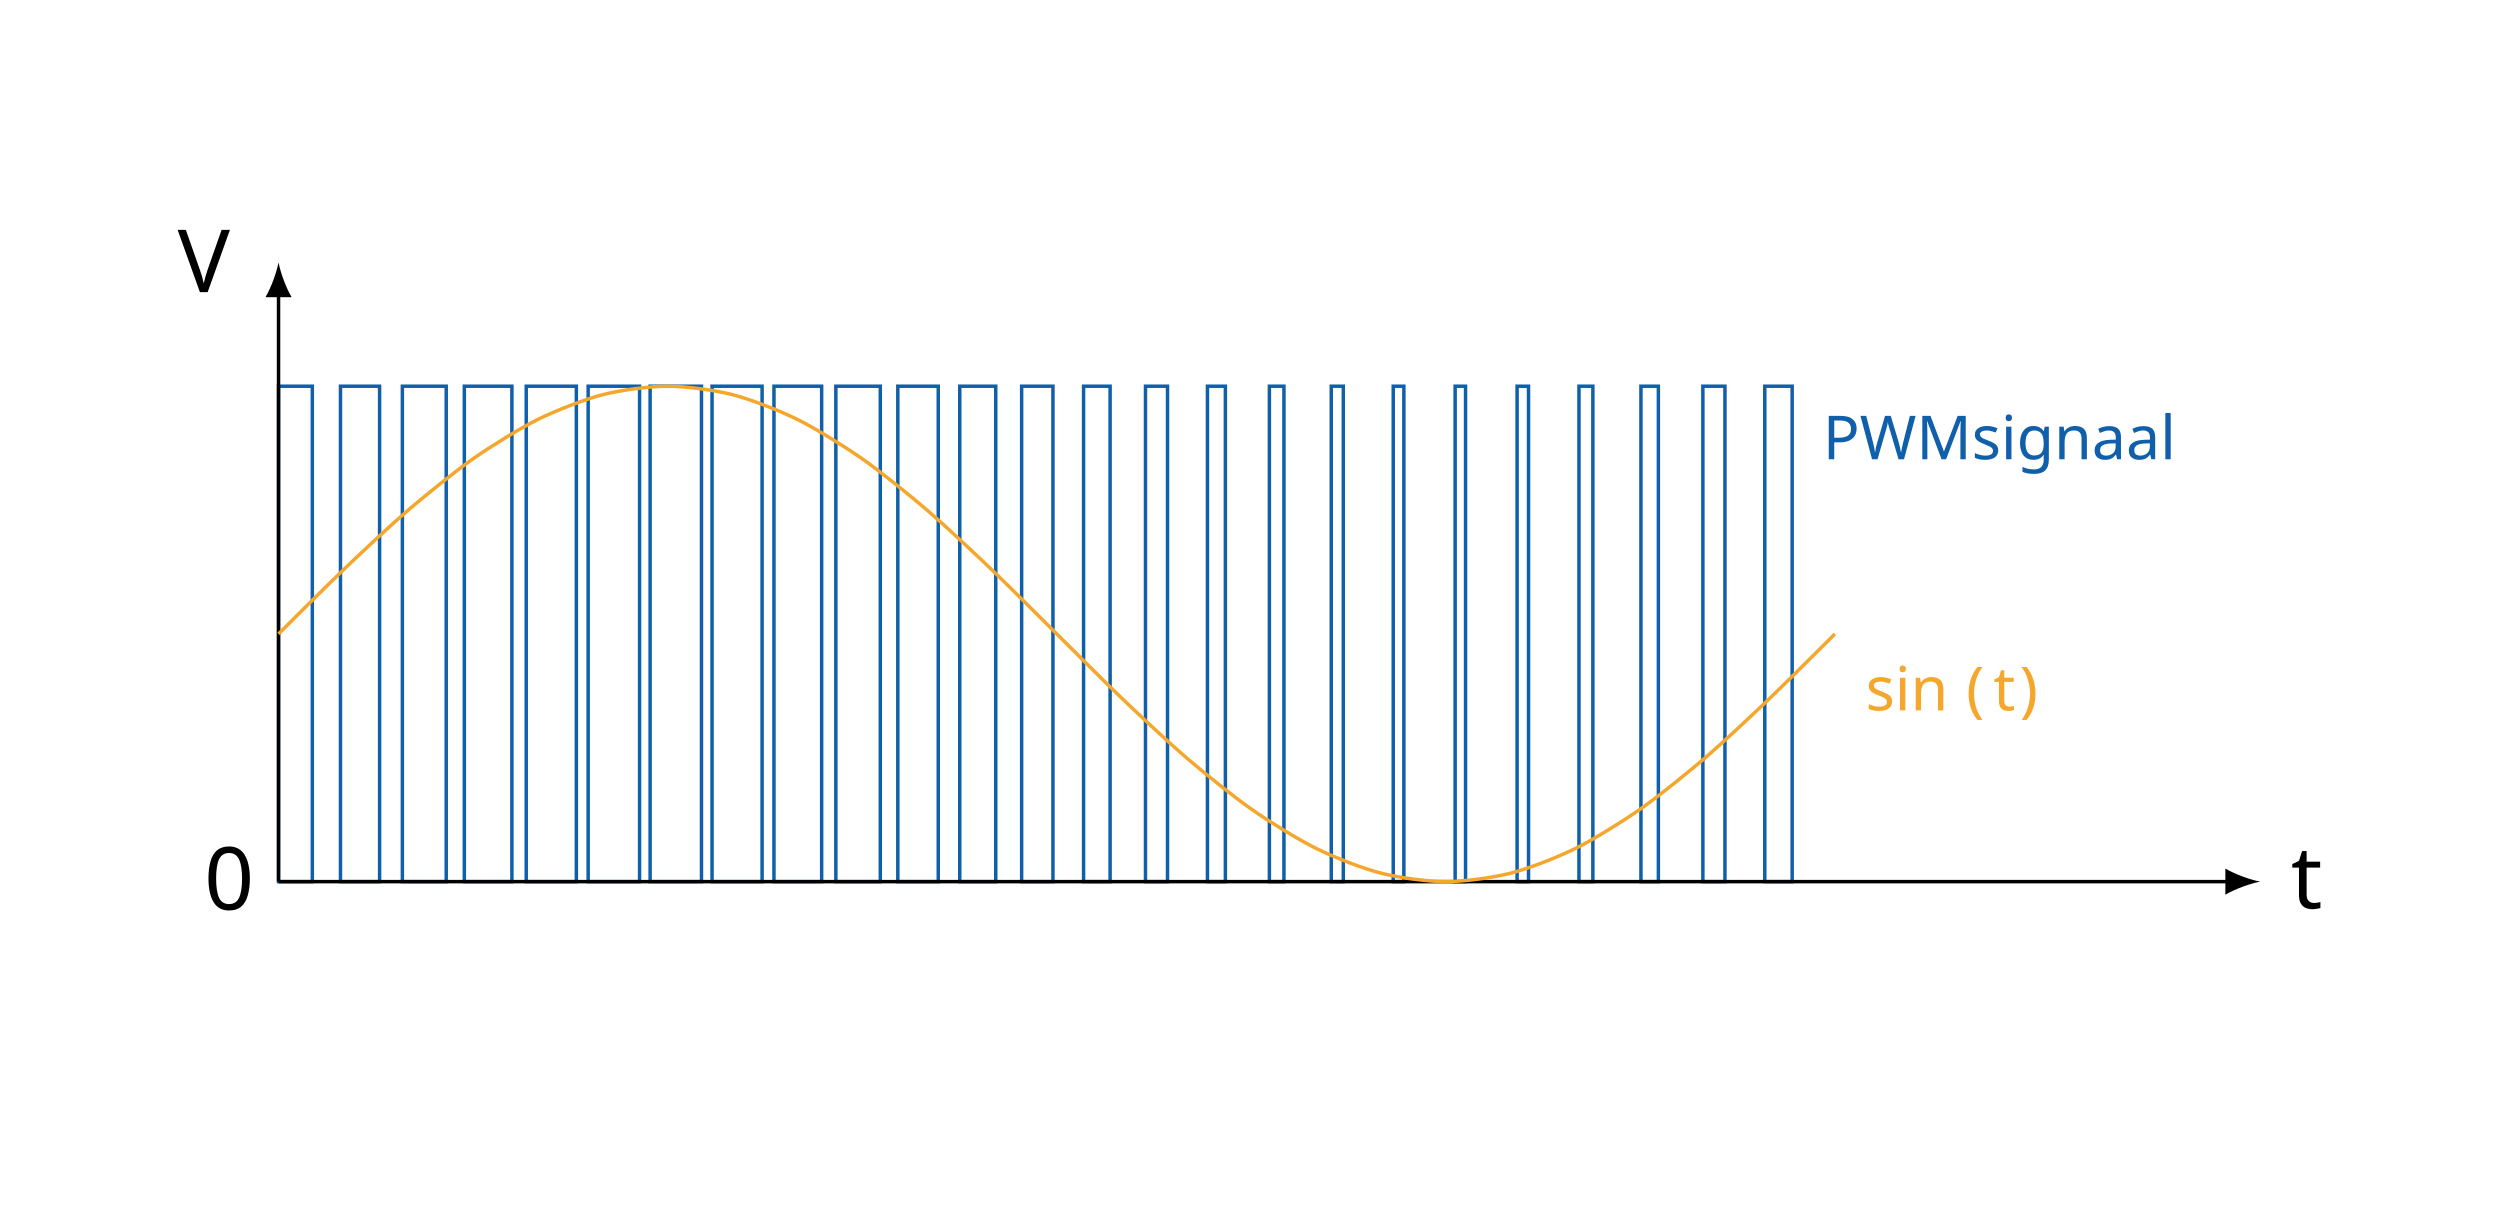
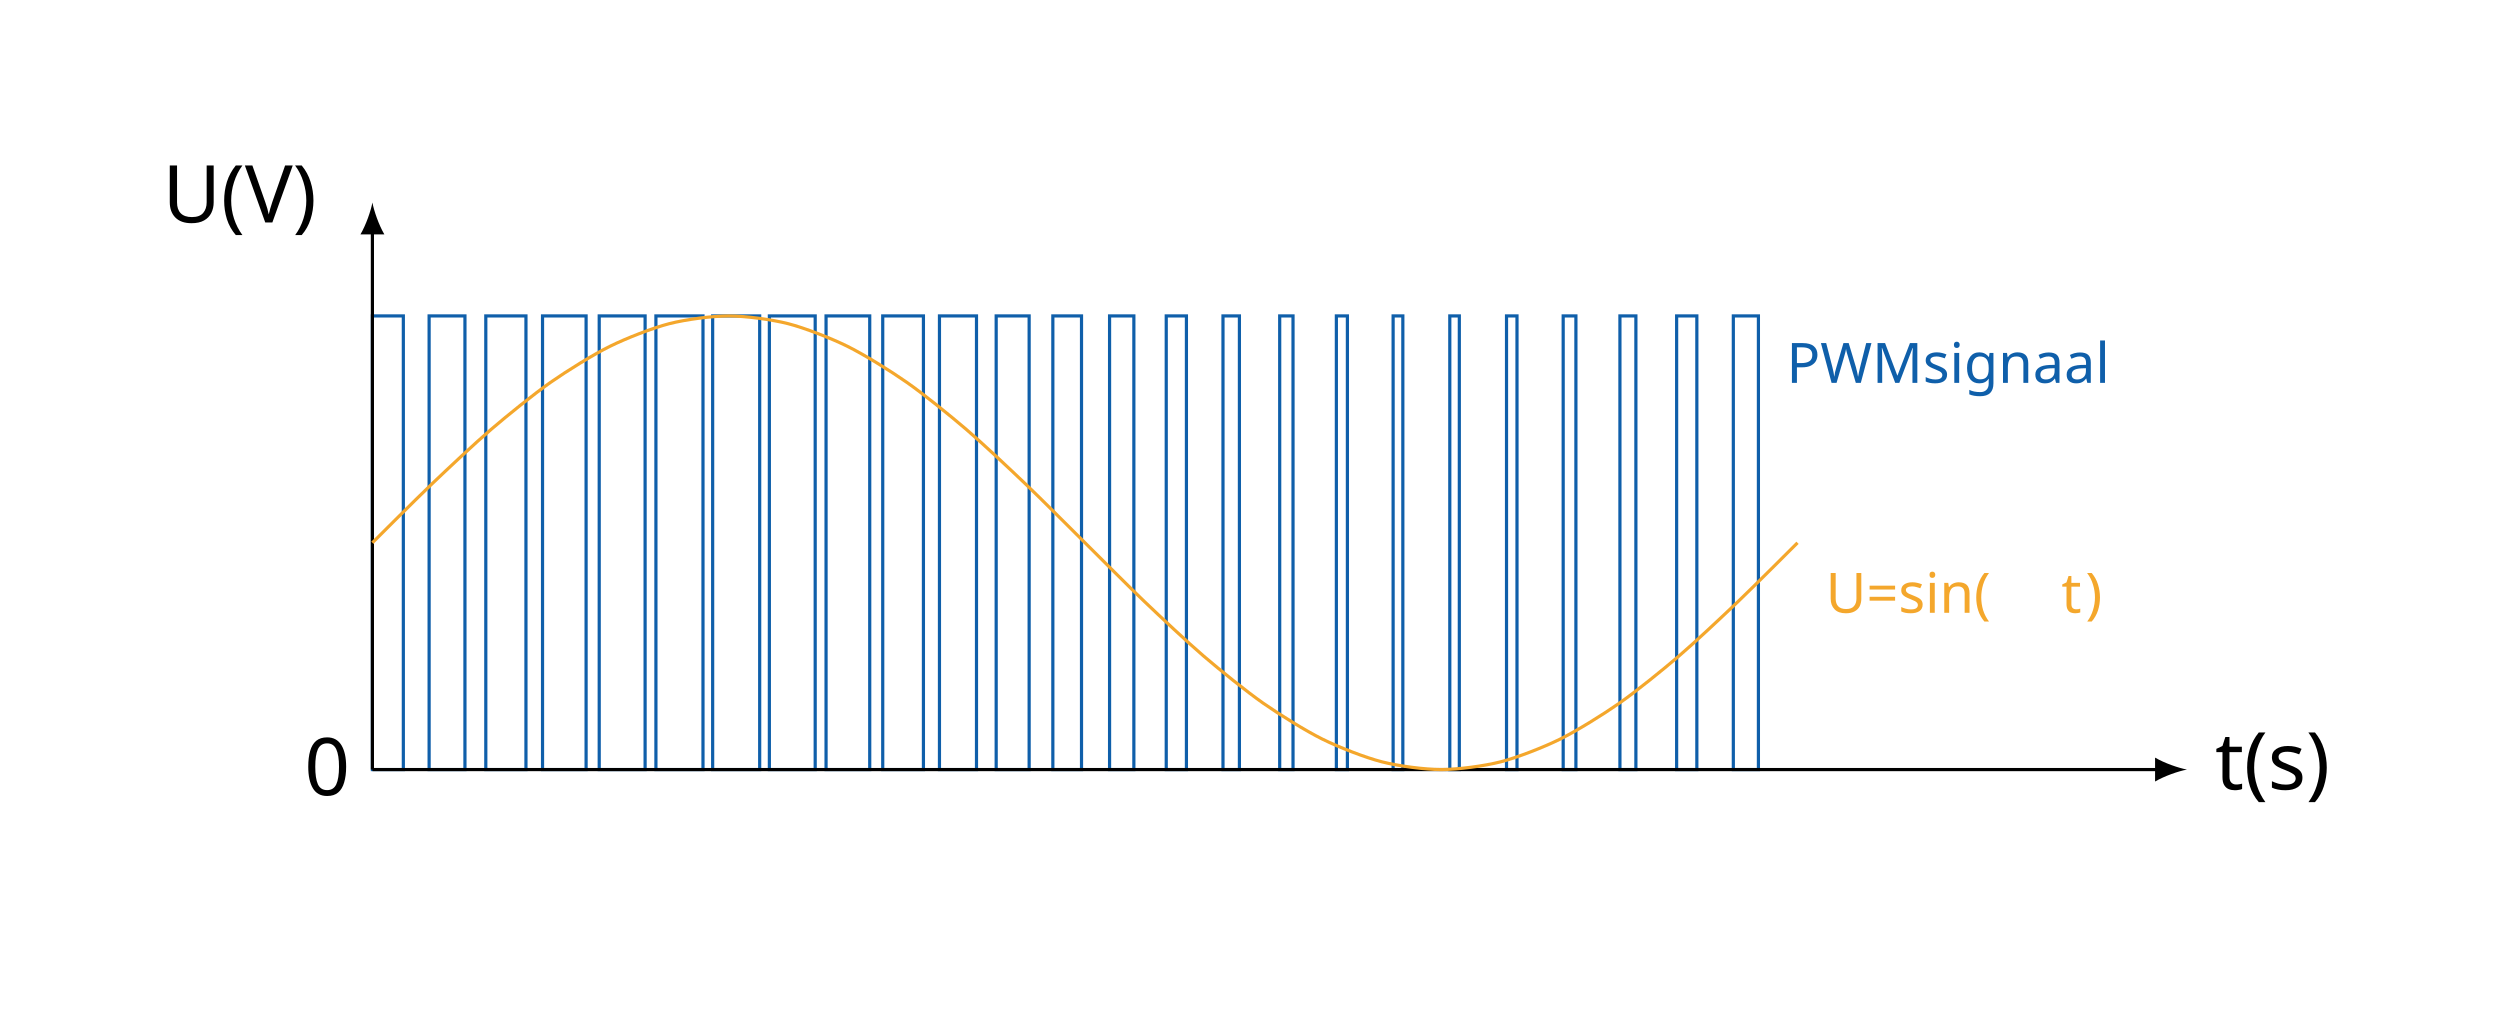
- <svg xmlns="http://www.w3.org/2000/svg" version="1.1" id="svg2" width="680" height="328.987" viewBox="0 0 381.455 167.772">
+ <svg xmlns="http://www.w3.org/2000/svg" version="1.1" id="svg2" width="416.583" height="169.876" viewBox="0 0 416.583 169.876">
  <defs id="defs6" />
-   <g id="g10" transform="matrix(1.333333,0,0,-1.333333,0,167.772)">
-     <g id="g12" transform="translate(31.874,59.577)">
+   <g id="g10" transform="matrix(1.333333,0,0,-1.333333,0,169.876)">
+     <g id="g12" transform="translate(46.541,59.577)">
      <g id="g14">
        <g id="g16">
          <g id="g18">
            <path d="M 0,42.52 V -42.52 L 7.087,42.52 m 0,0 v -85.04 l 7.087,85.04 m 2e-5,0 v -85.04 l 7.087,85.04 m 10e-6,0 v -85.04 l 7.087,85.04 m 1e-5,0 v -85.04 l 7.087,85.04 m 0,0 v -85.04 l 7.087,85.04 m 1e-5,0 v -85.04 l 7.087,85.04 m 1e-5,0 v -85.04 l 7.087,85.04 m 2e-5,0 V -42.52 L 63.78,42.52 m 0,0 v -85.04 l 7.087,85.04 m 1e-5,0 v -85.04 l 7.087,85.04 m 2e-5,0 V -42.52 L 85.04,42.52 m 2e-5,0 V -42.52 L 92.127,42.52 m 0,0 v -85.04 l 7.087,85.04 m 2e-5,0 v -85.04 l 7.087,85.04 m 2e-5,0 v -85.04 l 7.087,85.04 m 2e-5,0 v -85.04 l 7.087,85.04 m 0,0 v -85.04 l 7.087,85.04 m 1e-5,0 v -85.04 l 7.087,85.04 m 2e-5,0 v -85.04 l 7.087,85.04 m 2e-5,0 v -85.04 l 7.087,85.04 m 0,0 v -85.04 l 7.087,85.04 m 2e-5,0 v -85.04 l 7.087,85.04 m 10e-6,0 v -85.04 l 7.087,85.04 m 2e-5,0 v -85.04 l 7.087,85.04" style="fill:none;stroke:#000000;stroke-width:0.1;stroke-linecap:butt;stroke-linejoin:miter;stroke-miterlimit:10;stroke-dasharray:none;stroke-opacity:0" id="path20" />
          </g>
          <g id="g22">
            <path d="m 0,0 c 0,0 5.362,5.37 7.421,7.336 2.059,1.966 5.362,5.073 7.421,6.836 2.059,1.763 5.362,4.431 7.421,5.871 2.059,1.44 5.362,3.487 7.421,4.505 2.059,1.018 5.362,2.305 7.421,2.832 2.059,0.527 5.362,0.966 7.421,0.966 2.059,4e-5 5.362,-0.439 7.421,-0.966 2.059,-0.527 5.362,-1.814 7.421,-2.831 2.059,-1.018 5.362,-3.065 7.421,-4.504 2.059,-1.439 5.362,-4.107 7.421,-5.87 2.059,-1.763 5.362,-4.87 7.421,-6.837 2.059,-1.966 5.362,-5.301 7.421,-7.336 2.059,-2.036 5.362,-5.369 7.421,-7.336 2.059,-1.966 5.362,-5.074 7.421,-6.837 2.059,-1.763 5.362,-4.431 7.421,-5.871 2.059,-1.44 5.362,-3.487 7.421,-4.505 2.059,-1.018 5.362,-2.305 7.421,-2.832 2.059,-0.527 5.362,-0.966 7.421,-0.966 2.059,-1.1e-4 5.362,0.439 7.421,0.965 2.059,0.527 5.362,1.814 7.421,2.831 2.059,1.018 5.362,3.065 7.421,4.504 2.059,1.439 5.362,4.107 7.421,5.87 2.059,1.763 5.362,4.87 7.421,6.836 2.059,1.966 7.421,7.336 7.421,7.336" style="fill:none;stroke:#000000;stroke-width:0.1;stroke-linecap:butt;stroke-linejoin:miter;stroke-miterlimit:10;stroke-dasharray:none;stroke-opacity:0" id="path24" />
            <g id="g26">
              <g id="g28" transform="translate(181.473,-8.603)">
                <g id="g30">
-                   <g id="g32" transform="translate(-213.347,-50.974)">
-                     <text xml:space="preserve" transform="matrix(1,0,0,-1,213.347,50.974)" style="font-variant:normal;font-weight:normal;font-size:6.974px;font-family:CMMI7;-inkscape-font-specification:CMMI7;writing-mode:lr-tb;fill:#000000;fill-opacity:0;fill-rule:nonzero;stroke:none" id="text36">
-                       <tspan x="0 3.76 6.579" y="0" id="tspan34">sin</tspan>
+                   <g id="g32" transform="translate(-228.014,-50.974)">
+                     <text xml:space="preserve" transform="matrix(1,0,0,-1,228.014,50.974)" style="font-variant:normal;font-weight:normal;font-size:6.974px;font-family:CMR7;-inkscape-font-specification:CMR7;writing-mode:lr-tb;fill:#000000;fill-opacity:0;fill-rule:nonzero;stroke:none" id="text36">
+                       <tspan x="0 8.147 16.53 19.686 21.942 26.342" y="0" id="tspan34">U=sin(</tspan>
                    </text>
-                     <text xml:space="preserve" transform="matrix(1,0,0,-1,224.851,50.974)" style="font-variant:normal;font-weight:normal;font-size:6.974px;font-family:CMR7;-inkscape-font-specification:CMR7;writing-mode:lr-tb;fill:#000000;fill-opacity:0;fill-rule:nonzero;stroke:none" id="text40">
-                       <tspan x="0" y="0" id="tspan38">(</tspan>
+                     <text xml:space="preserve" transform="matrix(1,0,0,-1,257.472,50.974)" style="font-variant:normal;font-weight:normal;font-size:6.974px;font-family:CMMI7;-inkscape-font-specification:CMMI7;writing-mode:lr-tb;fill:#000000;fill-opacity:0;fill-rule:nonzero;stroke:none" id="text40">
+                       <tspan x="0" y="0" id="tspan38">t</tspan>
                    </text>
-                     <text xml:space="preserve" transform="matrix(1,0,0,-1,227.964,50.974)" style="font-variant:normal;font-weight:normal;font-size:6.974px;font-family:CMMI7;-inkscape-font-specification:CMMI7;writing-mode:lr-tb;fill:#000000;fill-opacity:0;fill-rule:nonzero;stroke:none" id="text44">
-                       <tspan x="0" y="0" id="tspan42">t</tspan>
+                     <text xml:space="preserve" transform="matrix(1,0,0,-1,260.481,50.974)" style="font-variant:normal;font-weight:normal;font-size:6.974px;font-family:CMR7;-inkscape-font-specification:CMR7;writing-mode:lr-tb;fill:#000000;fill-opacity:0;fill-rule:nonzero;stroke:none" id="text44">
+                       <tspan x="0" y="0" id="tspan42">)</tspan>
                    </text>
-                     <text xml:space="preserve" transform="matrix(1,0,0,-1,230.974,50.974)" style="font-variant:normal;font-weight:normal;font-size:6.974px;font-family:CMR7;-inkscape-font-specification:CMR7;writing-mode:lr-tb;fill:#000000;fill-opacity:0;fill-rule:nonzero;stroke:none" id="text48">
-                       <tspan x="0" y="0" id="tspan46">)</tspan>
-                     </text>
-                     <g id="g50" transform="translate(213.347,50.974)" />
+                     <g id="g46" transform="translate(228.014,50.974)" />
                  </g>
                </g>
-                 <g id="g52" transform="translate(-181.473,8.603)" />
+                 <g id="g48" transform="translate(-181.473,8.603)" />
              </g>
            </g>
          </g>
+           <g id="g50" />
+           <g id="g52" />
          <g id="g54" />
          <g id="g56" />
          <g id="g58" />
          <g id="g60" />
          <g id="g62" />
          <g id="g64" />
          <g id="g66" />
          <g id="g68" />
          <g id="g70" />
          <g id="g72" />
          <g id="g74" />
          <g id="g76" />
          <g id="g78" />
          <g id="g80" />
          <g id="g82" />
          <g id="g84" />
          <g id="g86" />
          <g id="g88" />
          <g id="g90" />
          <g id="g92" />
          <g id="g94" />
          <g id="g96" />
          <g id="g98" />
          <g id="g100" />
          <g id="g102" />
          <g id="g104" />
          <g id="g106" />
          <g id="g108" />
          <g id="g110" />
          <g id="g112" />
          <g id="g114" />
          <g id="g116" />
          <g id="g118" />
          <g id="g120" />
          <g id="g122" />
          <g id="g124" />
          <g id="g126" />
          <g id="g128" />
          <g id="g130" />
          <g id="g132" />
          <g id="g134" />
          <g id="g136" />
          <g id="g138" />
          <g id="g140" />
          <g id="g142" />
          <g id="g144" />
          <g id="g146" />
          <g id="g148" />
-           <g id="g150" />
-           <g id="g152" />
-           <g id="g154">
-             <path d="m 0,-28.347 v 56.694 h 3.866 v -56.694 z m 7.088,0 v 56.694 h 4.477 v -56.694 z m 7.084,0 v 56.694 h 5.018 v -56.694 z m 7.09,0 v 56.694 h 5.444 v -56.694 z m 7.084,0 v 56.694 h 5.735 v -56.694 z m 7.087,0 v 56.694 h 5.882 v -56.694 z m 7.09,0 v 56.694 h 5.877 v -56.694 z m 7.087,0 v 56.694 h 5.728 v -56.694 z m 7.085,0 v 56.694 h 5.458 v -56.694 z m 7.083,0 v 56.694 h 5.086 v -56.694 z m 7.09,0 v 56.694 h 4.628 v -56.694 z m 7.089,0 v 56.694 h 4.119 v -56.694 z m 7.081,0 v 56.694 h 3.583 v -56.694 z m 7.089,0 v 56.694 h 3.036 v -56.694 z m 7.083,0 v 56.694 h 2.522 v -56.694 z m 7.092,0 v 56.694 h 2.052 v -56.694 z m 7.087,0 v 56.694 h 1.665 v -56.694 z m 7.082,0 v 56.694 h 1.378 v -56.694 z m 7.093,0 v 56.694 h 1.215 v -56.694 z m 7.083,0 v 56.694 h 1.191 v -56.694 z m 7.089,0 v 56.694 h 1.309 v -56.694 z m 7.082,0 v 56.694 h 1.59 v -56.694 z m 7.091,0 v 56.694 h 1.995 v -56.694 z m 7.087,0 v 56.694 h 2.526 v -56.694 z m 7.085,0 v 56.694 h 3.135 v -56.694 z" style="fill:none;stroke:#0f5faa;stroke-width:0.399;stroke-linecap:butt;stroke-linejoin:miter;stroke-miterlimit:10;stroke-dasharray:none;stroke-opacity:1" id="path156" />
-             <g id="g158">
-               <g id="g160" transform="translate(176.733,19.984)">
-                 <g id="g162">
-                   <g id="g164" transform="translate(-208.607,-79.561)">
-                     <text xml:space="preserve" transform="matrix(1,0,0,-1,208.607,79.561)" style="font-variant:normal;font-weight:normal;font-size:6.974px;font-family:CMR7;-inkscape-font-specification:CMR7;writing-mode:lr-tb;fill:#0f5faa;fill-opacity:1;fill-rule:nonzero;stroke:none" id="text168">
-                       <tspan x="0 5.355 13.381 23.233 26.39 28.645 32.616 37.017 40.989 44.96" y="0" id="tspan166">PWMsignaal</tspan>
+           <g id="g150">
+             <path d="m 0,-28.347 v 56.694 h 3.866 v -56.694 z m 7.088,0 v 56.694 h 4.477 v -56.694 z m 7.084,0 v 56.694 h 5.018 v -56.694 z m 7.09,0 v 56.694 h 5.444 v -56.694 z m 7.084,0 v 56.694 h 5.735 v -56.694 z m 7.087,0 v 56.694 h 5.882 v -56.694 z m 7.09,0 v 56.694 h 5.877 v -56.694 z m 7.087,0 v 56.694 h 5.728 v -56.694 z m 7.085,0 v 56.694 h 5.458 v -56.694 z m 7.083,0 v 56.694 h 5.086 v -56.694 z m 7.09,0 v 56.694 h 4.628 v -56.694 z m 7.089,0 v 56.694 h 4.119 v -56.694 z m 7.081,0 v 56.694 h 3.583 v -56.694 z m 7.089,0 v 56.694 h 3.036 v -56.694 z m 7.083,0 v 56.694 h 2.522 v -56.694 z m 7.092,0 v 56.694 h 2.052 v -56.694 z m 7.087,0 v 56.694 h 1.665 v -56.694 z m 7.082,0 v 56.694 h 1.378 v -56.694 z m 7.093,0 v 56.694 h 1.215 v -56.694 z m 7.083,0 v 56.694 h 1.191 v -56.694 z m 7.089,0 v 56.694 h 1.309 v -56.694 z m 7.082,0 v 56.694 h 1.59 v -56.694 z m 7.091,0 v 56.694 h 1.995 v -56.694 z m 7.087,0 v 56.694 h 2.526 v -56.694 z m 7.085,0 v 56.694 h 3.135 v -56.694 z" style="fill:none;stroke:#0f5faa;stroke-width:0.399;stroke-linecap:butt;stroke-linejoin:miter;stroke-miterlimit:10;stroke-dasharray:none;stroke-opacity:1" id="path152" />
+             <g id="g154">
+               <g id="g156" transform="translate(176.733,19.984)">
+                 <g id="g158">
+                   <g id="g160" transform="translate(-223.274,-79.561)">
+                     <text xml:space="preserve" transform="matrix(1,0,0,-1,223.274,79.561)" style="font-variant:normal;font-weight:normal;font-size:6.974px;font-family:CMR7;-inkscape-font-specification:CMR7;writing-mode:lr-tb;fill:#0f5faa;fill-opacity:1;fill-rule:nonzero;stroke:none" id="text164">
+                       <tspan x="0 5.355 13.381 23.233 26.39 28.645 32.616 37.017 40.989 44.96" y="0" id="tspan162">PWMsignaal</tspan>
                    </text>
-                     <g id="g170" transform="translate(208.607,79.561)" />
+                     <g id="g166" transform="translate(223.274,79.561)" />
                  </g>
                </g>
-                 <g id="g172" transform="translate(-176.733,-19.984)" />
+                 <g id="g168" transform="translate(-176.733,-19.984)" />
              </g>
            </g>
          </g>
-           <path d="M 0,-28.347 H 223.188" style="fill:none;stroke:#000000;stroke-width:0.399;stroke-linecap:butt;stroke-linejoin:miter;stroke-miterlimit:10;stroke-dasharray:none;stroke-opacity:1" id="path174" />
-           <g id="g176" transform="translate(223.1879,-28.3468)">
-             <g id="g178">
-               <path d="M 3.587,0 C 2.524,0.199 0.797,0.797 -0.399,1.494 V -1.494 C 0.797,-0.797 2.524,-0.199 3.587,0" style="fill:#000000;fill-opacity:1;fill-rule:nonzero;stroke:none" id="path180" />
+           <path d="M 0,-28.347 H 223.188" style="fill:none;stroke:#000000;stroke-width:0.399;stroke-linecap:butt;stroke-linejoin:miter;stroke-miterlimit:10;stroke-dasharray:none;stroke-opacity:1" id="path170" />
+           <g id="g172" transform="translate(223.1879,-28.3468)">
+             <g id="g174">
+               <path d="M 3.587,0 C 2.524,0.199 0.797,0.797 -0.399,1.494 V -1.494 C 0.797,-0.797 2.524,-0.199 3.587,0" style="fill:#000000;fill-opacity:1;fill-rule:nonzero;stroke:none" id="path176" />
            </g>
          </g>
-           <g id="g182">
-             <g id="g184" transform="translate(230.291,-31.41)">
-               <g id="g186">
-                 <g id="g188" transform="translate(-262.165,-28.167)">
-                   <text xml:space="preserve" transform="matrix(1,0,0,-1,262.165,28.167)" style="font-variant:normal;font-weight:normal;font-size:9.963px;font-family:CMMI10;-inkscape-font-specification:CMMI10;writing-mode:lr-tb;fill:#000000;fill-opacity:1;fill-rule:nonzero;stroke:none" id="text192">
-                     <tspan x="0" y="0" id="tspan190">t</tspan>
+           <g id="g178">
+             <g id="g180" transform="translate(230.291,-30.837)">
+               <g id="g182">
+                 <g id="g184" transform="translate(-276.832,-28.74)">
+                   <text xml:space="preserve" transform="matrix(1,0,0,-1,276.832,28.74)" style="font-variant:normal;font-weight:normal;font-size:9.963px;font-family:CMMI10;-inkscape-font-specification:CMMI10;writing-mode:lr-tb;fill:#000000;fill-opacity:1;fill-rule:nonzero;stroke:none" id="text188">
+                     <tspan x="0" y="0" id="tspan186">t</tspan>
                  </text>
-                   <g id="g194" transform="translate(262.165,28.167)" />
+                   <text xml:space="preserve" transform="matrix(1,0,0,-1,280.43,28.74)" style="font-variant:normal;font-weight:normal;font-size:9.963px;font-family:CMR10;-inkscape-font-specification:CMR10;writing-mode:lr-tb;fill:#000000;fill-opacity:1;fill-rule:nonzero;stroke:none" id="text192">
+                     <tspan x="0 3.874 7.804" y="0" id="tspan190">(s)</tspan>
+                   </text>
+                   <g id="g194" transform="translate(276.832,28.74)" />
                </g>
              </g>
-               <g id="g196" transform="translate(-230.291,31.41)" />
+               <g id="g196" transform="translate(-230.291,30.837)" />
            </g>
          </g>
          <path d="M 0,-28.347 V 38.934" style="fill:none;stroke:#000000;stroke-width:0.399;stroke-linecap:butt;stroke-linejoin:miter;stroke-miterlimit:10;stroke-dasharray:none;stroke-opacity:1" id="path198" />
          <g id="g200" transform="rotate(90,-19.46683,19.46683)">
            <g id="g202">
              <path d="M 3.587,0 C 2.524,0.199 0.797,0.797 -0.399,1.494 V -1.494 C 0.797,-0.797 2.524,-0.199 3.587,0" style="fill:#000000;fill-opacity:1;fill-rule:nonzero;stroke:none" id="path204" />
            </g>
          </g>
          <g id="g206">
            <g id="g208" transform="translate(-8.501,-31.556)">
              <g id="g210">
-                 <g id="g212" transform="translate(-23.373,-28.021)">
-                   <text xml:space="preserve" transform="matrix(1,0,0,-1,23.373,28.021)" style="font-variant:normal;font-weight:normal;font-size:9.963px;font-family:CMR10;-inkscape-font-specification:CMR10;writing-mode:lr-tb;fill:#000000;fill-opacity:1;fill-rule:nonzero;stroke:none" id="text216">
+                 <g id="g212" transform="translate(-38.04,-28.021)">
+                   <text xml:space="preserve" transform="matrix(1,0,0,-1,38.04,28.021)" style="font-variant:normal;font-weight:normal;font-size:9.963px;font-family:CMR10;-inkscape-font-specification:CMR10;writing-mode:lr-tb;fill:#000000;fill-opacity:1;fill-rule:nonzero;stroke:none" id="text216">
                    <tspan x="0" y="0" id="tspan214">0</tspan>
                  </text>
-                   <g id="g218" transform="translate(23.373,28.021)" />
+                   <g id="g218" transform="translate(38.04,28.021)" />
                </g>
              </g>
              <g id="g220" transform="translate(8.501,31.556)" />
            </g>
          </g>
          <g id="g222">
-             <g id="g224" transform="translate(-11.546,39.116)">
+             <g id="g224" transform="translate(-26.213,40.029)">
              <g id="g226">
-                 <g id="g228" transform="translate(-20.328,-98.693)">
-                   <text xml:space="preserve" transform="matrix(1,0,0,-1,20.328,98.693)" style="font-variant:normal;font-weight:normal;font-size:9.963px;font-family:CMMI10;-inkscape-font-specification:CMMI10;writing-mode:lr-tb;fill:#000000;fill-opacity:1;fill-rule:nonzero;stroke:none" id="text232">
-                     <tspan x="0" y="0" id="tspan230">V</tspan>
+                 <g id="g228" transform="translate(-20.328,-99.606)">
+                   <text xml:space="preserve" transform="matrix(1,0,0,-1,20.328,99.606)" style="font-variant:normal;font-weight:normal;font-size:9.963px;font-family:CMR10;-inkscape-font-specification:CMR10;writing-mode:lr-tb;fill:#000000;fill-opacity:1;fill-rule:nonzero;stroke:none" id="text232">
+                     <tspan x="0 7.472 11.346 18.818" y="0" id="tspan230">U(V)</tspan>
                  </text>
-                   <g id="g234" transform="translate(20.328,98.693)" />
+                   <g id="g234" transform="translate(20.328,99.606)" />
                </g>
              </g>
-               <g id="g236" transform="translate(11.546,-39.116)" />
+               <g id="g236" transform="translate(26.213,-40.029)" />
            </g>
          </g>
          <g id="g238">
            <path d="m 0,0 c 0,0 5.362,5.37 7.421,7.336 2.059,1.966 5.362,5.073 7.421,6.836 2.059,1.763 5.362,4.431 7.421,5.871 2.059,1.44 5.362,3.487 7.421,4.505 2.059,1.018 5.362,2.305 7.421,2.832 2.059,0.527 5.362,0.966 7.421,0.966 2.059,4e-5 5.362,-0.439 7.421,-0.966 2.059,-0.527 5.362,-1.814 7.421,-2.831 2.059,-1.018 5.362,-3.065 7.421,-4.504 2.059,-1.439 5.362,-4.107 7.421,-5.87 2.059,-1.763 5.362,-4.87 7.421,-6.837 2.059,-1.966 5.362,-5.301 7.421,-7.336 2.059,-2.036 5.362,-5.369 7.421,-7.336 2.059,-1.966 5.362,-5.074 7.421,-6.837 2.059,-1.763 5.362,-4.431 7.421,-5.871 2.059,-1.44 5.362,-3.487 7.421,-4.505 2.059,-1.018 5.362,-2.305 7.421,-2.832 2.059,-0.527 5.362,-0.966 7.421,-0.966 2.059,-1.1e-4 5.362,0.439 7.421,0.965 2.059,0.527 5.362,1.814 7.421,2.831 2.059,1.018 5.362,3.065 7.421,4.504 2.059,1.439 5.362,4.107 7.421,5.87 2.059,1.763 5.362,4.87 7.421,6.836 2.059,1.966 7.421,7.336 7.421,7.336" style="fill:none;stroke:#f4a72c;stroke-width:0.399;stroke-linecap:butt;stroke-linejoin:miter;stroke-miterlimit:10;stroke-dasharray:none;stroke-opacity:1" id="path240" />
            <g id="g242">
-               <g id="g244" transform="translate(181.622,-8.752)">
+               <g id="g244" transform="translate(181.623,-8.752)">
                <g id="g246">
-                   <g id="g248" transform="translate(-213.496,-50.825)">
-                     <text xml:space="preserve" transform="matrix(1,0,0,-1,213.496,50.825)" style="font-variant:normal;font-weight:normal;font-size:6.974px;font-family:CMMI7;-inkscape-font-specification:CMMI7;writing-mode:lr-tb;fill:#f4a72c;fill-opacity:1;fill-rule:nonzero;stroke:none" id="text252">
-                       <tspan x="0 3.76 6.579" y="0" id="tspan250">sin</tspan>
+                   <g id="g248" transform="translate(-228.164,-50.825)">
+                     <text xml:space="preserve" transform="matrix(1,0,0,-1,228.164,50.825)" style="font-variant:normal;font-weight:normal;font-size:6.974px;font-family:CMR7;-inkscape-font-specification:CMR7;writing-mode:lr-tb;fill:#f4a72c;fill-opacity:1;fill-rule:nonzero;stroke:none" id="text252">
+                       <tspan x="0 8.147 16.53 19.686 21.942 26.342" y="0" id="tspan250">U=sin(</tspan>
                    </text>
-                     <text xml:space="preserve" transform="matrix(1,0,0,-1,225,50.825)" style="font-variant:normal;font-weight:normal;font-size:6.974px;font-family:CMR7;-inkscape-font-specification:CMR7;writing-mode:lr-tb;fill:#f4a72c;fill-opacity:1;fill-rule:nonzero;stroke:none" id="text256">
-                       <tspan x="0" y="0" id="tspan254">(</tspan>
+                     <text xml:space="preserve" transform="matrix(1,0,0,-1,257.621,50.825)" style="font-variant:normal;font-weight:normal;font-size:6.974px;font-family:CMMI7;-inkscape-font-specification:CMMI7;writing-mode:lr-tb;fill:#f4a72c;fill-opacity:1;fill-rule:nonzero;stroke:none" id="text256">
+                       <tspan x="0" y="0" id="tspan254">t</tspan>
                    </text>
-                     <text xml:space="preserve" transform="matrix(1,0,0,-1,228.114,50.825)" style="font-variant:normal;font-weight:normal;font-size:6.974px;font-family:CMMI7;-inkscape-font-specification:CMMI7;writing-mode:lr-tb;fill:#f4a72c;fill-opacity:1;fill-rule:nonzero;stroke:none" id="text260">
-                       <tspan x="0" y="0" id="tspan258">t</tspan>
+                     <text xml:space="preserve" transform="matrix(1,0,0,-1,260.631,50.825)" style="font-variant:normal;font-weight:normal;font-size:6.974px;font-family:CMR7;-inkscape-font-specification:CMR7;writing-mode:lr-tb;fill:#f4a72c;fill-opacity:1;fill-rule:nonzero;stroke:none" id="text260">
+                       <tspan x="0" y="0" id="tspan258">)</tspan>
                    </text>
-                     <text xml:space="preserve" transform="matrix(1,0,0,-1,231.123,50.825)" style="font-variant:normal;font-weight:normal;font-size:6.974px;font-family:CMR7;-inkscape-font-specification:CMR7;writing-mode:lr-tb;fill:#f4a72c;fill-opacity:1;fill-rule:nonzero;stroke:none" id="text264">
-                       <tspan x="0" y="0" id="tspan262">)</tspan>
-                     </text>
-                     <g id="g266" transform="translate(213.496,50.825)" />
+                     <g id="g262" transform="translate(228.164,50.825)" />
                  </g>
                </g>
-                 <g id="g268" transform="translate(-181.622,8.752)" />
+                 <g id="g264" transform="translate(-181.623,8.752)" />
              </g>
            </g>
          </g>
        </g>
      </g>
    </g>
  </g>
</svg>
